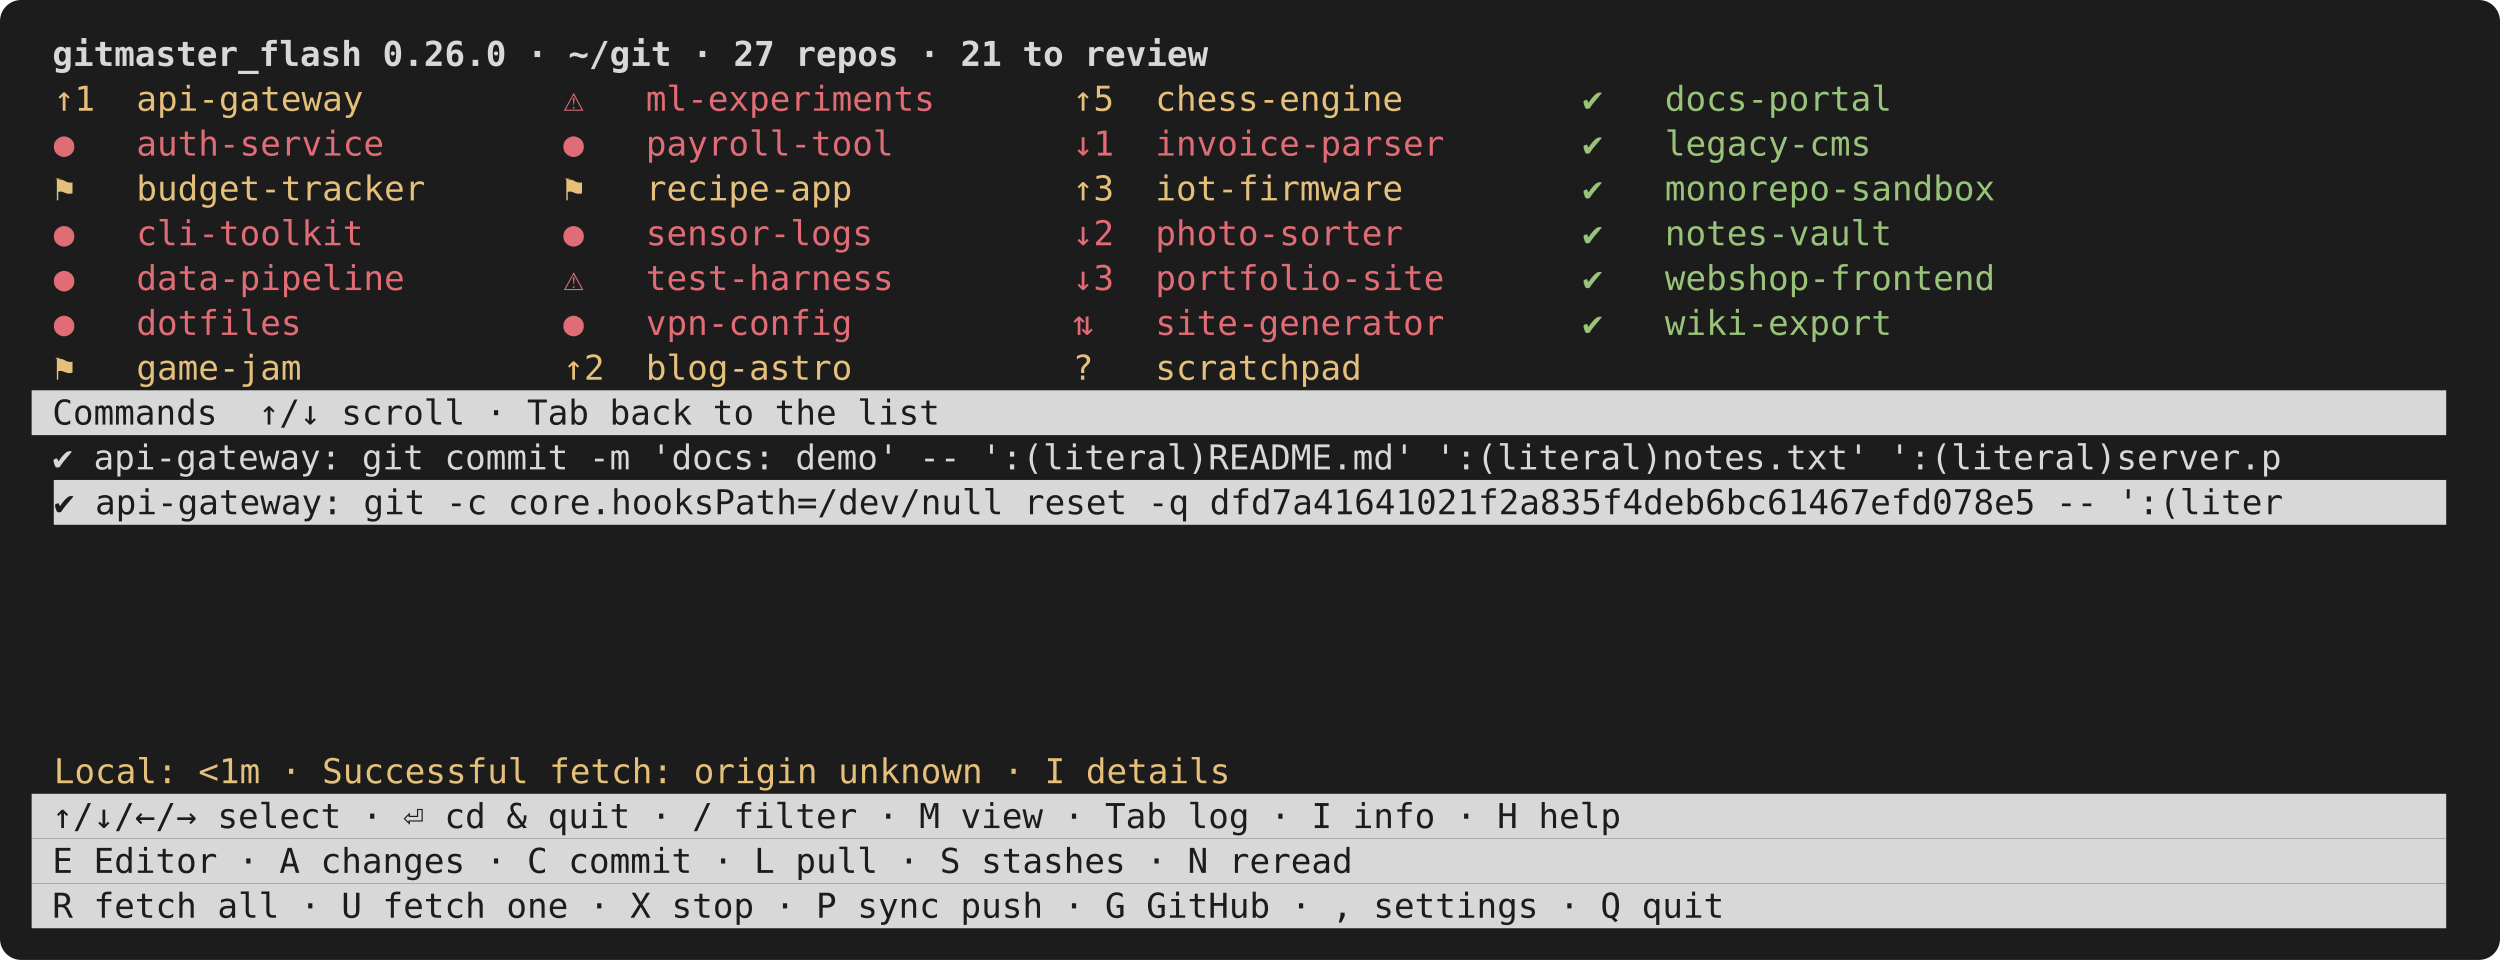
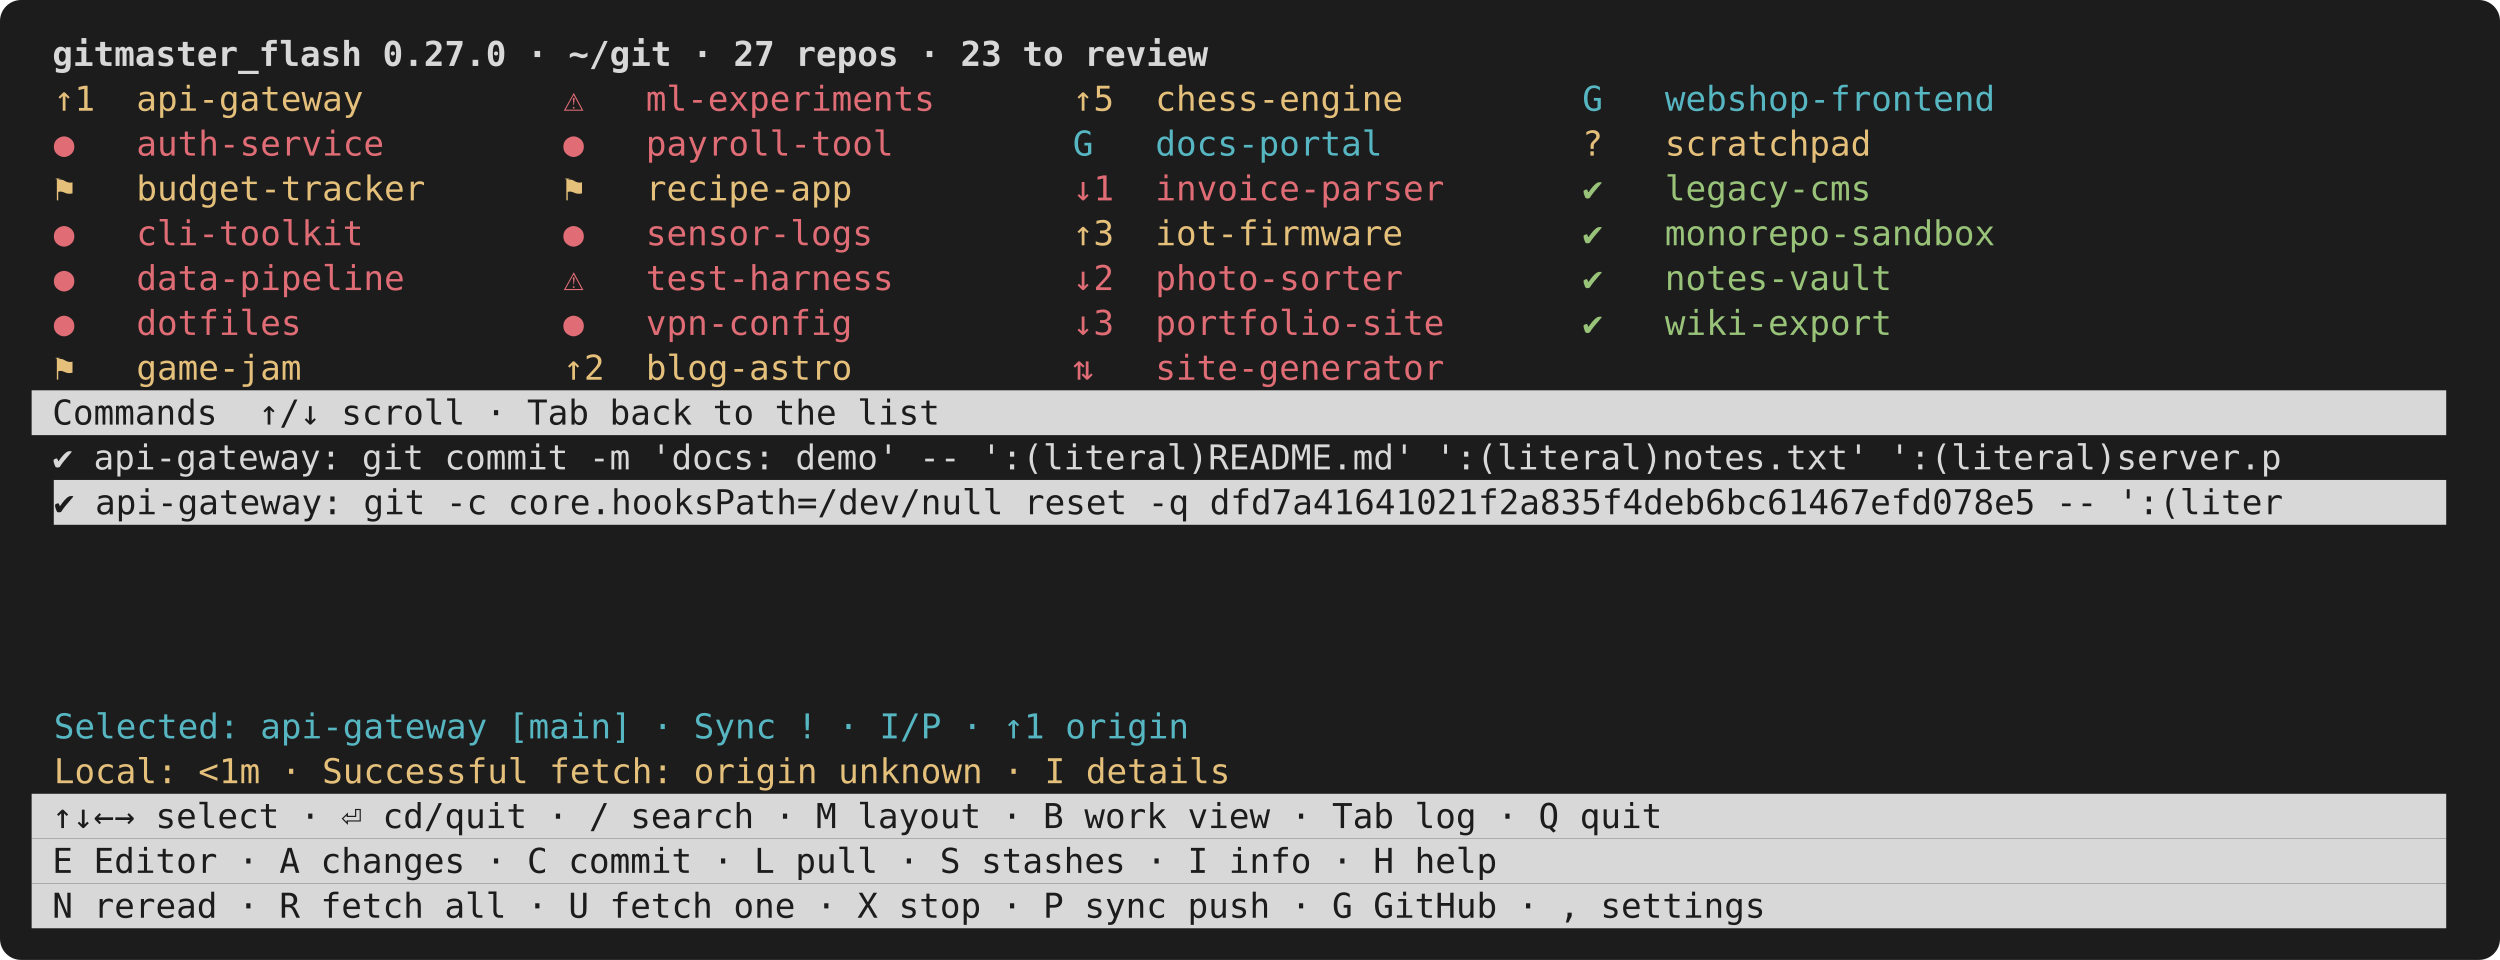
<svg xmlns="http://www.w3.org/2000/svg" viewBox="0 0 948 364" width="948" height="364" font-family="ui-monospace,SFMono-Regular,Menlo,Consolas,monospace" font-size="13">
  <rect width="948" height="364" rx="8" fill="#1c1c1c" />
-   <text x="12.0" y="25.0" fill="#d8d8d8" font-weight="bold" xml:space="preserve"> gitmaster_flash 0.26.0 · ~/git · 27 repos · 21 to review                                                    </text>
+   <text x="12.0" y="25.0" fill="#d8d8d8" font-weight="bold" xml:space="preserve"> gitmaster_flash 0.27.0 · ~/git · 27 repos · 23 to review                                                    </text>
  <text x="20.4" y="42.0" fill="#e5c07b" xml:space="preserve">↑1  api-gateway      </text>
  <text x="213.6" y="42.0" fill="#e06c75" xml:space="preserve">⚠   ml-experiments   </text>
  <text x="406.8" y="42.0" fill="#e5c07b" xml:space="preserve">↑5  chess-engine     </text>
-   <text x="600.0" y="42.0" fill="#98c379" xml:space="preserve">✔   docs-portal      </text>
+   <text x="600.0" y="42.0" fill="#56b6c2" xml:space="preserve">G   webshop-frontend </text>
  <text x="20.4" y="59.0" fill="#e06c75" xml:space="preserve">●   auth-service     </text>
  <text x="213.6" y="59.0" fill="#e06c75" xml:space="preserve">●   payroll-tool     </text>
-   <text x="406.8" y="59.0" fill="#e06c75" xml:space="preserve">↓1  invoice-parser   </text>
-   <text x="600.0" y="59.0" fill="#98c379" xml:space="preserve">✔   legacy-cms       </text>
+   <text x="406.8" y="59.0" fill="#56b6c2" xml:space="preserve">G   docs-portal      </text>
+   <text x="600.0" y="59.0" fill="#e5c07b" xml:space="preserve">?   scratchpad       </text>
  <text x="20.4" y="76.0" fill="#e5c07b" xml:space="preserve">⚑   budget-tracker   </text>
  <text x="213.6" y="76.0" fill="#e5c07b" xml:space="preserve">⚑   recipe-app       </text>
-   <text x="406.8" y="76.0" fill="#e5c07b" xml:space="preserve">↑3  iot-firmware     </text>
-   <text x="600.0" y="76.0" fill="#98c379" xml:space="preserve">✔   monorepo-sandbox </text>
+   <text x="406.8" y="76.0" fill="#e06c75" xml:space="preserve">↓1  invoice-parser   </text>
+   <text x="600.0" y="76.0" fill="#98c379" xml:space="preserve">✔   legacy-cms       </text>
  <text x="20.4" y="93.0" fill="#e06c75" xml:space="preserve">●   cli-toolkit      </text>
  <text x="213.6" y="93.0" fill="#e06c75" xml:space="preserve">●   sensor-logs      </text>
-   <text x="406.8" y="93.0" fill="#e06c75" xml:space="preserve">↓2  photo-sorter     </text>
-   <text x="600.0" y="93.0" fill="#98c379" xml:space="preserve">✔   notes-vault      </text>
+   <text x="406.8" y="93.0" fill="#e5c07b" xml:space="preserve">↑3  iot-firmware     </text>
+   <text x="600.0" y="93.0" fill="#98c379" xml:space="preserve">✔   monorepo-sandbox </text>
  <text x="20.4" y="110.0" fill="#e06c75" xml:space="preserve">●   data-pipeline    </text>
  <text x="213.6" y="110.0" fill="#e06c75" xml:space="preserve">⚠   test-harness     </text>
-   <text x="406.8" y="110.0" fill="#e06c75" xml:space="preserve">↓3  portfolio-site   </text>
-   <text x="600.0" y="110.0" fill="#98c379" xml:space="preserve">✔   webshop-frontend </text>
+   <text x="406.8" y="110.0" fill="#e06c75" xml:space="preserve">↓2  photo-sorter     </text>
+   <text x="600.0" y="110.0" fill="#98c379" xml:space="preserve">✔   notes-vault      </text>
  <text x="20.4" y="127.0" fill="#e06c75" xml:space="preserve">●   dotfiles         </text>
  <text x="213.6" y="127.0" fill="#e06c75" xml:space="preserve">●   vpn-config       </text>
-   <text x="406.8" y="127.0" fill="#e06c75" xml:space="preserve">⇅   site-generator   </text>
+   <text x="406.8" y="127.0" fill="#e06c75" xml:space="preserve">↓3  portfolio-site   </text>
  <text x="600.0" y="127.0" fill="#98c379" xml:space="preserve">✔   wiki-export      </text>
  <text x="20.4" y="144.0" fill="#e5c07b" xml:space="preserve">⚑   game-jam         </text>
  <text x="213.6" y="144.0" fill="#e5c07b" xml:space="preserve">↑2  blog-astro       </text>
-   <text x="406.8" y="144.0" fill="#e5c07b" xml:space="preserve">?   scratchpad       </text>
+   <text x="406.8" y="144.0" fill="#e06c75" xml:space="preserve">⇅   site-generator   </text>
  <rect x="12.0" y="148.0" width="915.6" height="17.0" fill="#d8d8d8" />
  <text x="12.0" y="161.0" fill="#1c1c1c" xml:space="preserve"> Commands  ↑/↓ scroll · Tab back to the list                                                                 </text>
  <text x="12.0" y="178.0" fill="#d8d8d8" xml:space="preserve"> ✔ api-gateway: git commit -m 'docs: demo' -- ':(literal)README.md' ':(literal)notes.txt' ':(literal)server.p </text>
  <rect x="20.4" y="182.0" width="907.2" height="17.0" fill="#d8d8d8" />
  <text x="20.4" y="195.0" fill="#1c1c1c" xml:space="preserve">✔ api-gateway: git -c core.hooksPath=/dev/null reset -q dfd7a41641021f2a835f4deb6bc61467efd078e5 -- ':(liter</text>
+   <text x="20.4" y="280.0" fill="#56b6c2" xml:space="preserve">Selected: api-gateway [main] · Sync ! · I/P · ↑1 origin</text>
  <text x="20.4" y="297.0" fill="#e5c07b" xml:space="preserve">Local: &lt;1m · Successful fetch: origin unknown · I details</text>
  <rect x="12.0" y="301.0" width="915.6" height="17.0" fill="#d8d8d8" />
-   <text x="12.0" y="314.0" fill="#1c1c1c" xml:space="preserve"> ↑/↓/←/→ select · ⏎ cd &amp; quit · / filter · M view · Tab log · I info · H help                                </text>
+   <text x="12.0" y="314.0" fill="#1c1c1c" xml:space="preserve"> ↑↓←→ select · ⏎ cd/quit · / search · M layout · B work view · Tab log · Q quit                              </text>
  <rect x="12.0" y="318.0" width="915.6" height="17.0" fill="#d8d8d8" />
-   <text x="12.0" y="331.0" fill="#1c1c1c" xml:space="preserve"> E Editor · A changes · C commit · L pull · S stashes · N reread                                             </text>
+   <text x="12.0" y="331.0" fill="#1c1c1c" xml:space="preserve"> E Editor · A changes · C commit · L pull · S stashes · I info · H help                                      </text>
  <rect x="12.0" y="335.0" width="915.6" height="17.0" fill="#d8d8d8" />
-   <text x="12.0" y="348.0" fill="#1c1c1c" xml:space="preserve"> R fetch all · U fetch one · X stop · P sync push · G GitHub · , settings · Q quit                           </text>
+   <text x="12.0" y="348.0" fill="#1c1c1c" xml:space="preserve"> N reread · R fetch all · U fetch one · X stop · P sync push · G GitHub · , settings                         </text>
</svg>
